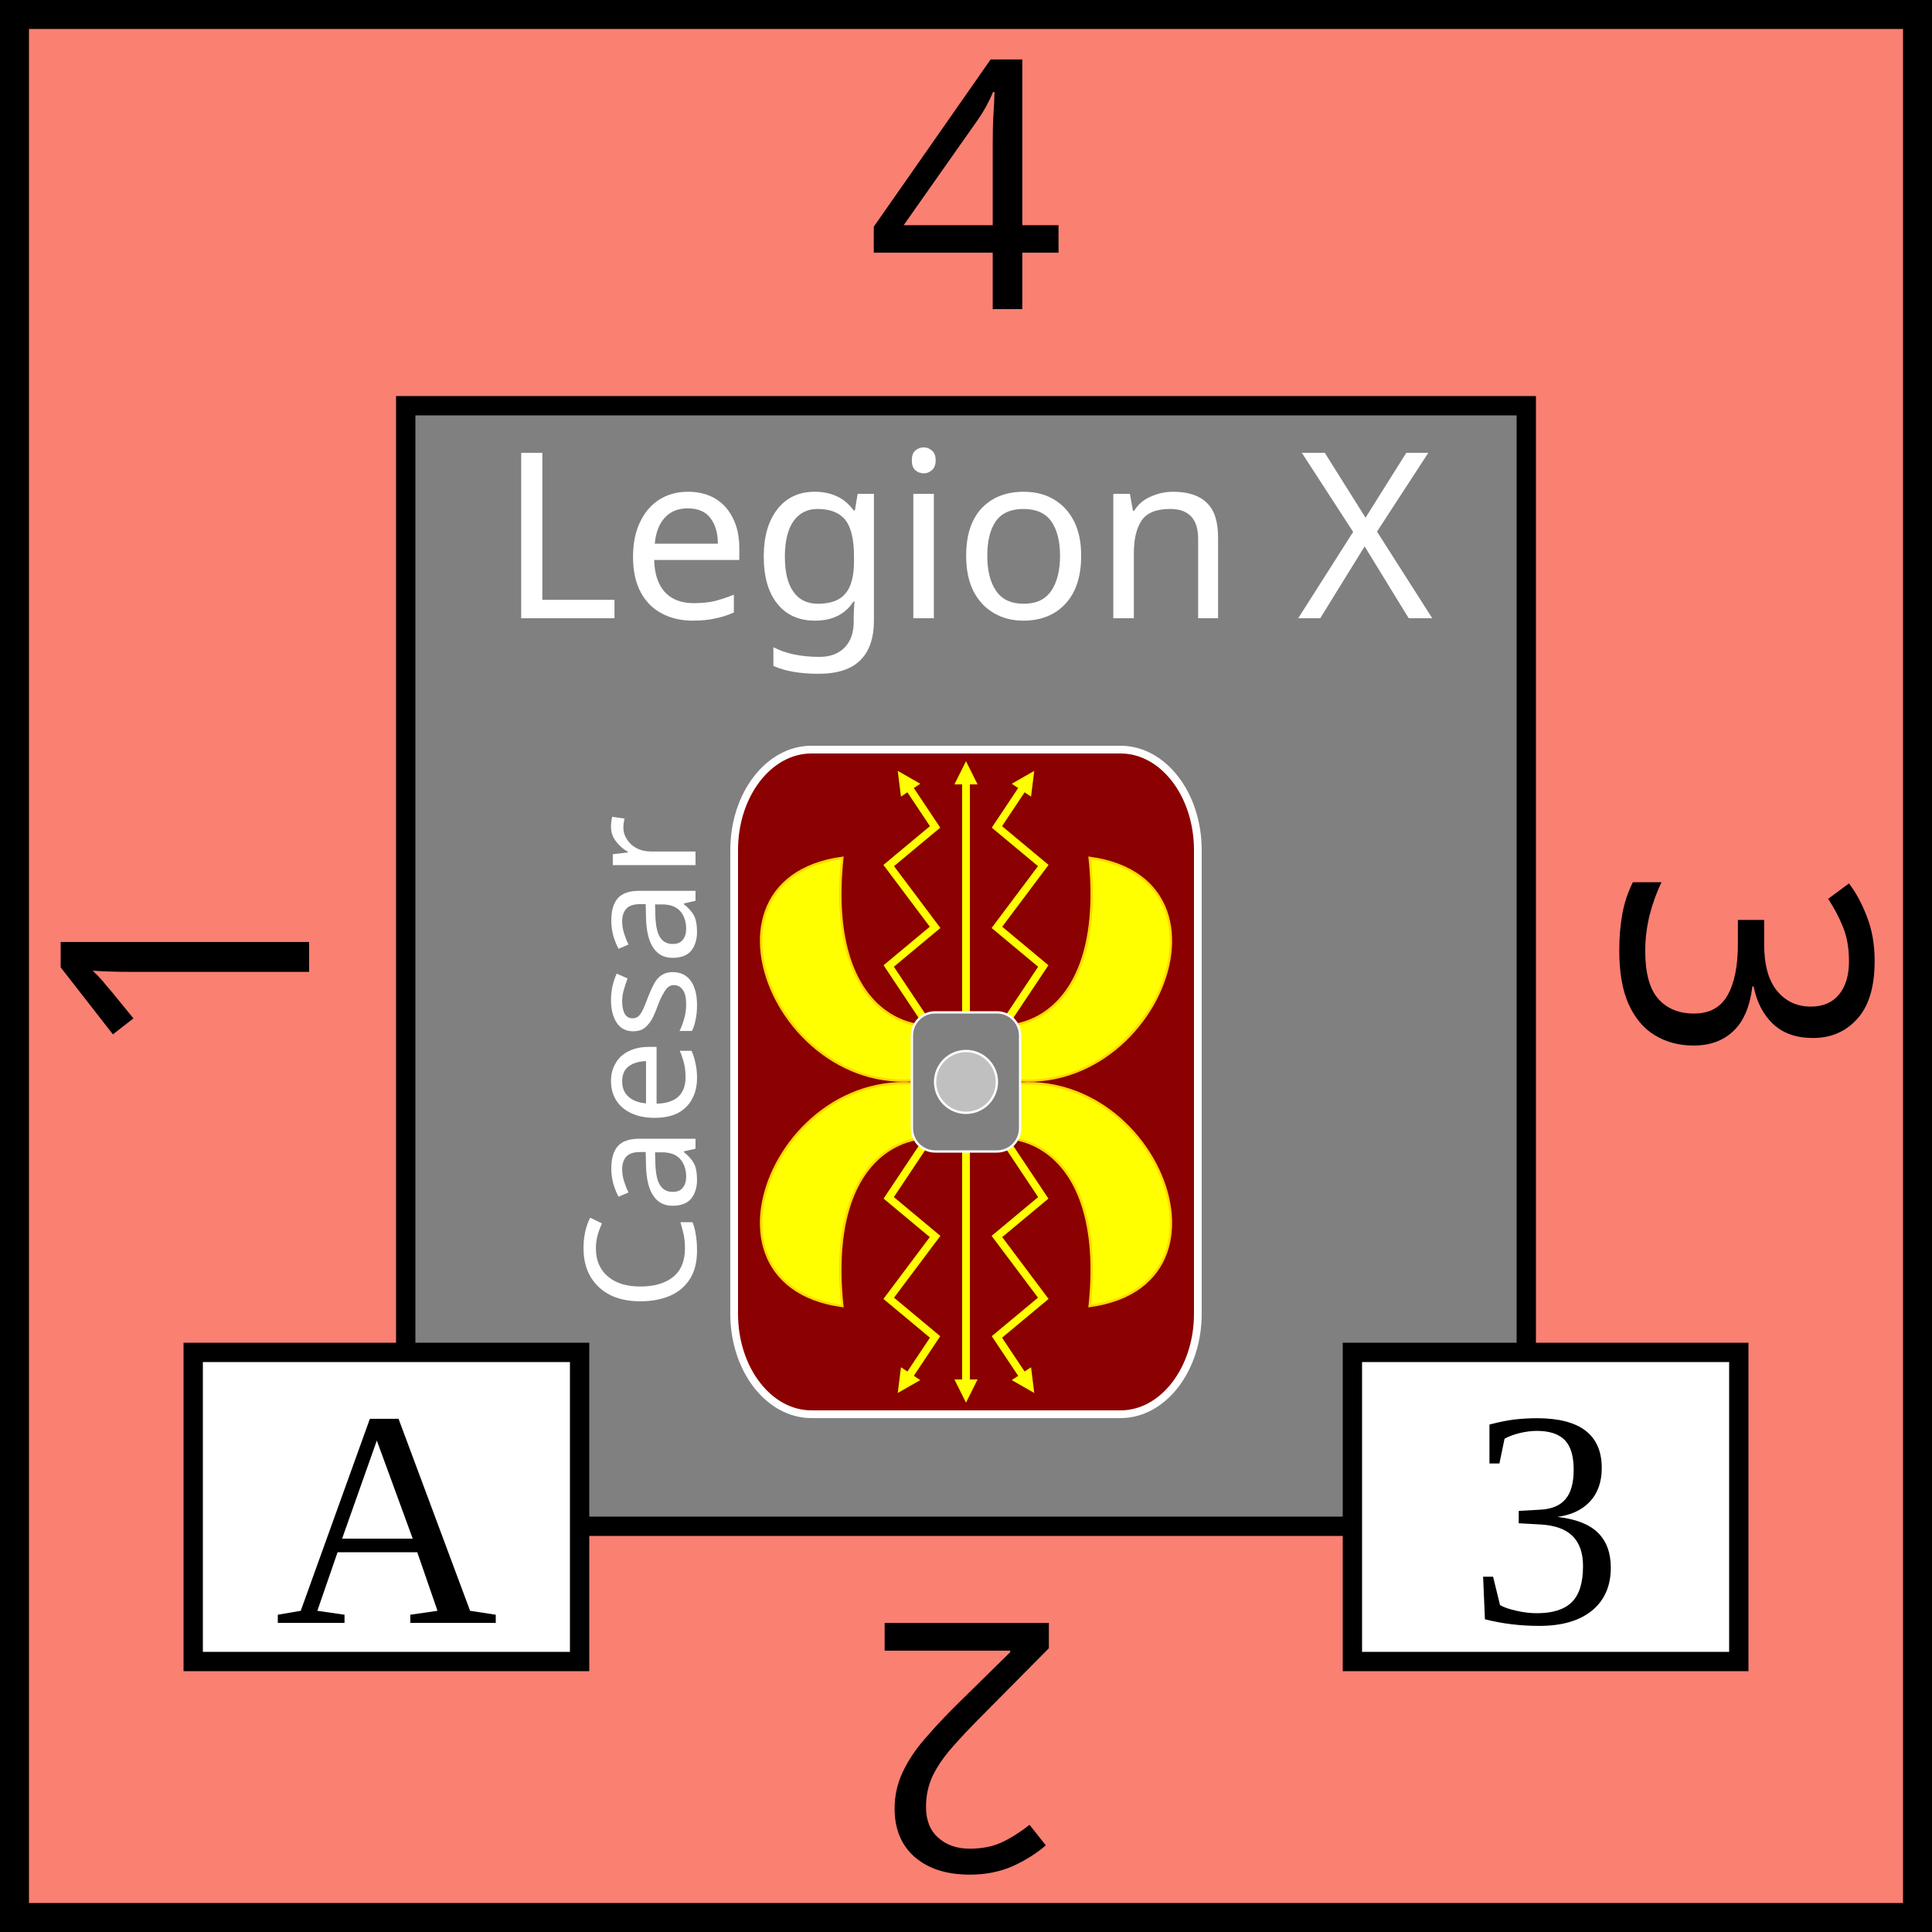
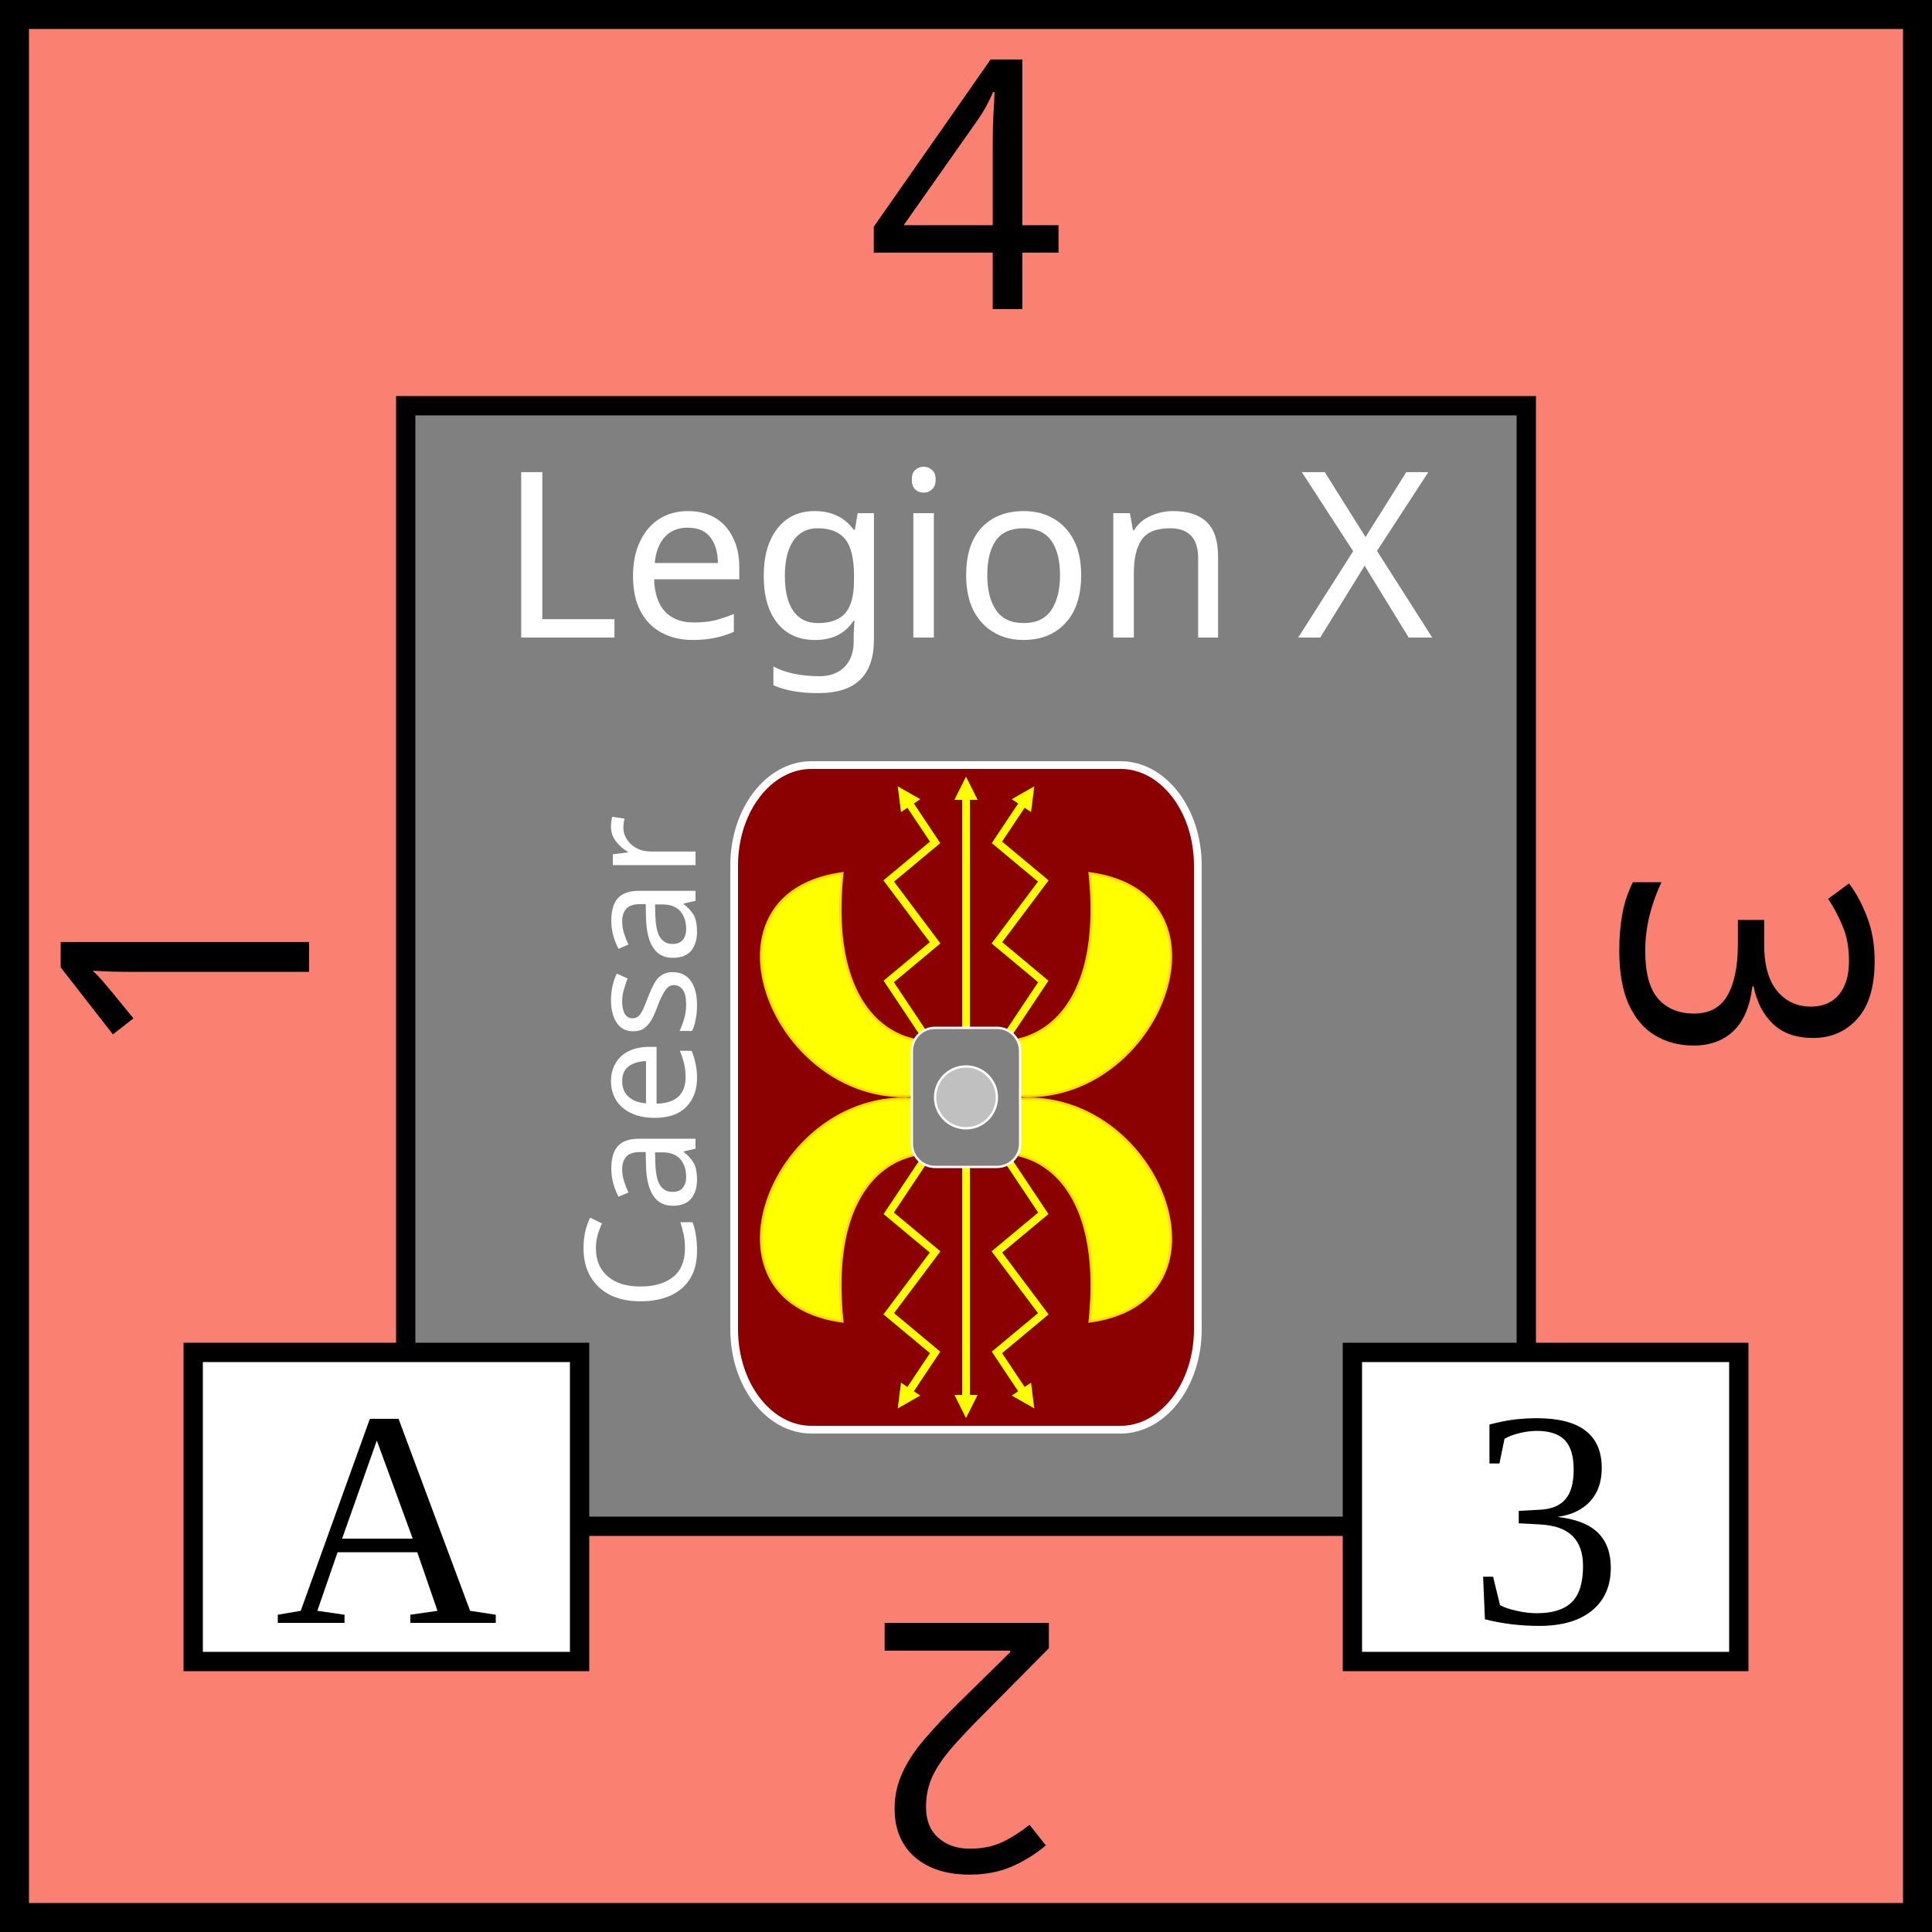
<svg xmlns="http://www.w3.org/2000/svg" viewBox="0 0 100 100" width="100" height="100">
  <defs>
    <marker id="arrow" viewBox="0 0 10 10" refX="5" refY="5" markerWidth="3" markerHeight="3" orient="auto-start-reverse" fill="yellow">
      <path d="M 0 0 L 10 5 L 0 10 z" />
    </marker>
    <g id="shield_line">
      <path d="M38 32 L41 35 L38 38 L41 41 L44 38 L47 41 L44 44 L50 50" stroke="yellow" stroke-width="0.9" fill="none" marker-start="url(#arrow)" />
    </g>
  </defs>
  <rect id="background" fill="salmon" height="100" width="100" stroke="black" stroke-width="3" />
  <g id="unit" text-anchor="middle" font-size="12" font-family="Papyrus">
    <rect x="21" y="21" width="58" height="58" fill="grey" stroke="black" />
-     <text x="50" y="32" fill="white">Legion X</text>
-     <g id="shield" transform="scale(0.4) translate(75,90)">
+     <text x="50" y="33" fill="white">Legion X</text>
+     <g id="shield" transform="scale(0.4) translate(75,92)">
      <rect id="shield_outline" x="20" y="7" width="60" height="86" fill="darkred" stroke="white" stroke-width="1" rx="10" ry="13" />
      <g id="wings" stroke="gold" stroke-width="0.3" fill="yellow">
        <path id="wing" d="             M 50 42             C 42,45 32,40 34,21             C 12,24 28,58 50,48           " />
        <use href="#wing" transform="translate(100,0) scale(-1,1)" />
        <use href="#wing" transform="translate(0,100) scale(1,-1)" />
        <use href="#wing" transform="translate(100,100) scale(-1,-1)" />
      </g>
      <g id="bolts">
        <line x1="50" y1="50" x2="50" y2="10" stroke="yellow" marker-end="url(#arrow)" />
        <line x1="50" y1="50" x2="50" y2="90" stroke="yellow" marker-end="url(#arrow)" />
        <polyline id="bolt" points="             50,50             40,35             46,30             40,22             46,17             42,11           " stroke="yellow" fill="none" marker-end="url(#arrow)" />
        <use href="#bolt" transform="translate(100,0) scale(-1,1)" />
        <use href="#bolt" transform="translate(100,100) scale(-1,-1)" />
        <use href="#bolt" transform="translate(0,100) scale(1,-1)" />
      </g>
      <g id="center">
        <rect x="43" y="41" width="14" height="18" fill="grey" stroke="white" stroke-width="0.3" rx="3" />
        <circle cx="50" cy="50" r="4" fill="silver" stroke="white" stroke-width="0.3" />
      </g>
    </g>
    <text x="50" y="41" font-size="8" fill="white" transform="rotate(270,50,55)">Caesar</text>
  </g>
  <g id="attributes" text-anchor="middle" font-size="16">
    <rect id="initiative" x="10" y="70" height="16" width="20" fill="white" stroke="black" />
    <text x="20" y="84">A</text>
    <rect id="firepower" x="70" y="70" height="16" width="20" fill="white" stroke="black" />
    <text x="80" y="84">3</text>
  </g>
  <g id="strength" text-anchor="middle" font-family="Papyrus" font-size="18">
    <text x="50" y="16">4</text>
    <text x="50" y="16" transform="rotate(90,50,50)">3</text>
    <text x="50" y="16" transform="rotate(180,50,50)">2</text>
    <text x="50" y="16" transform="rotate(270,50,50)">1</text>
  </g>
</svg>
